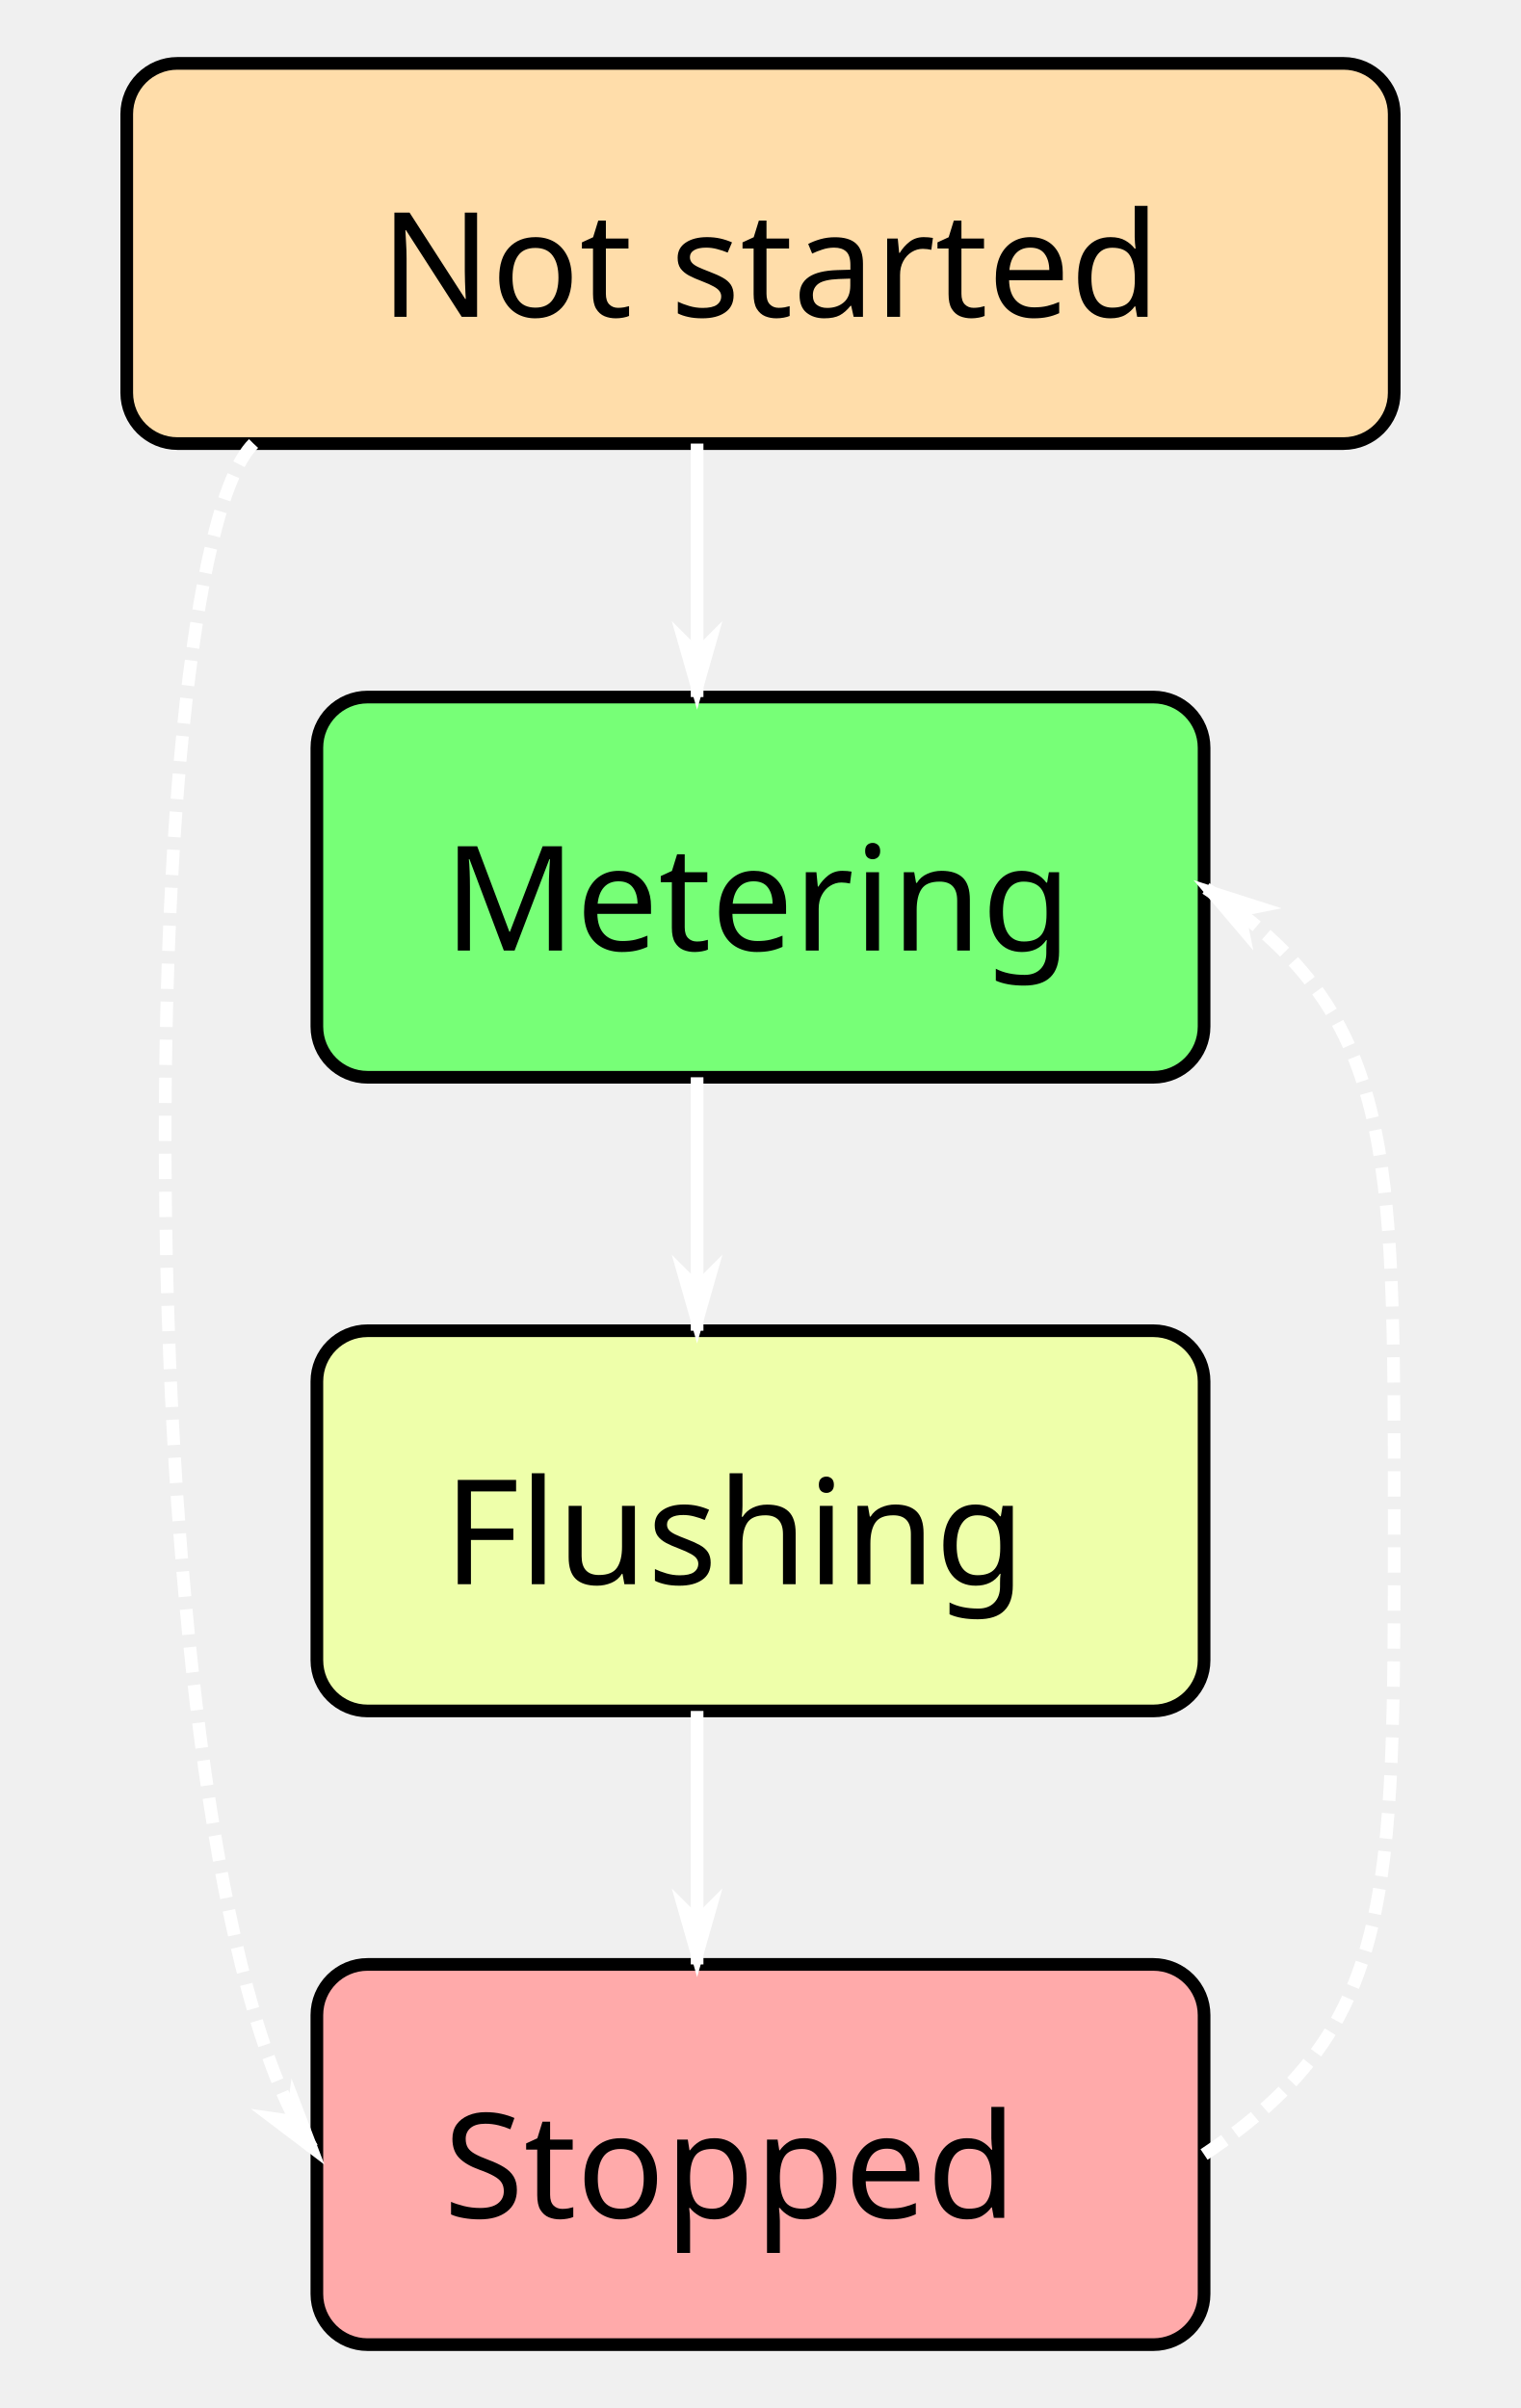
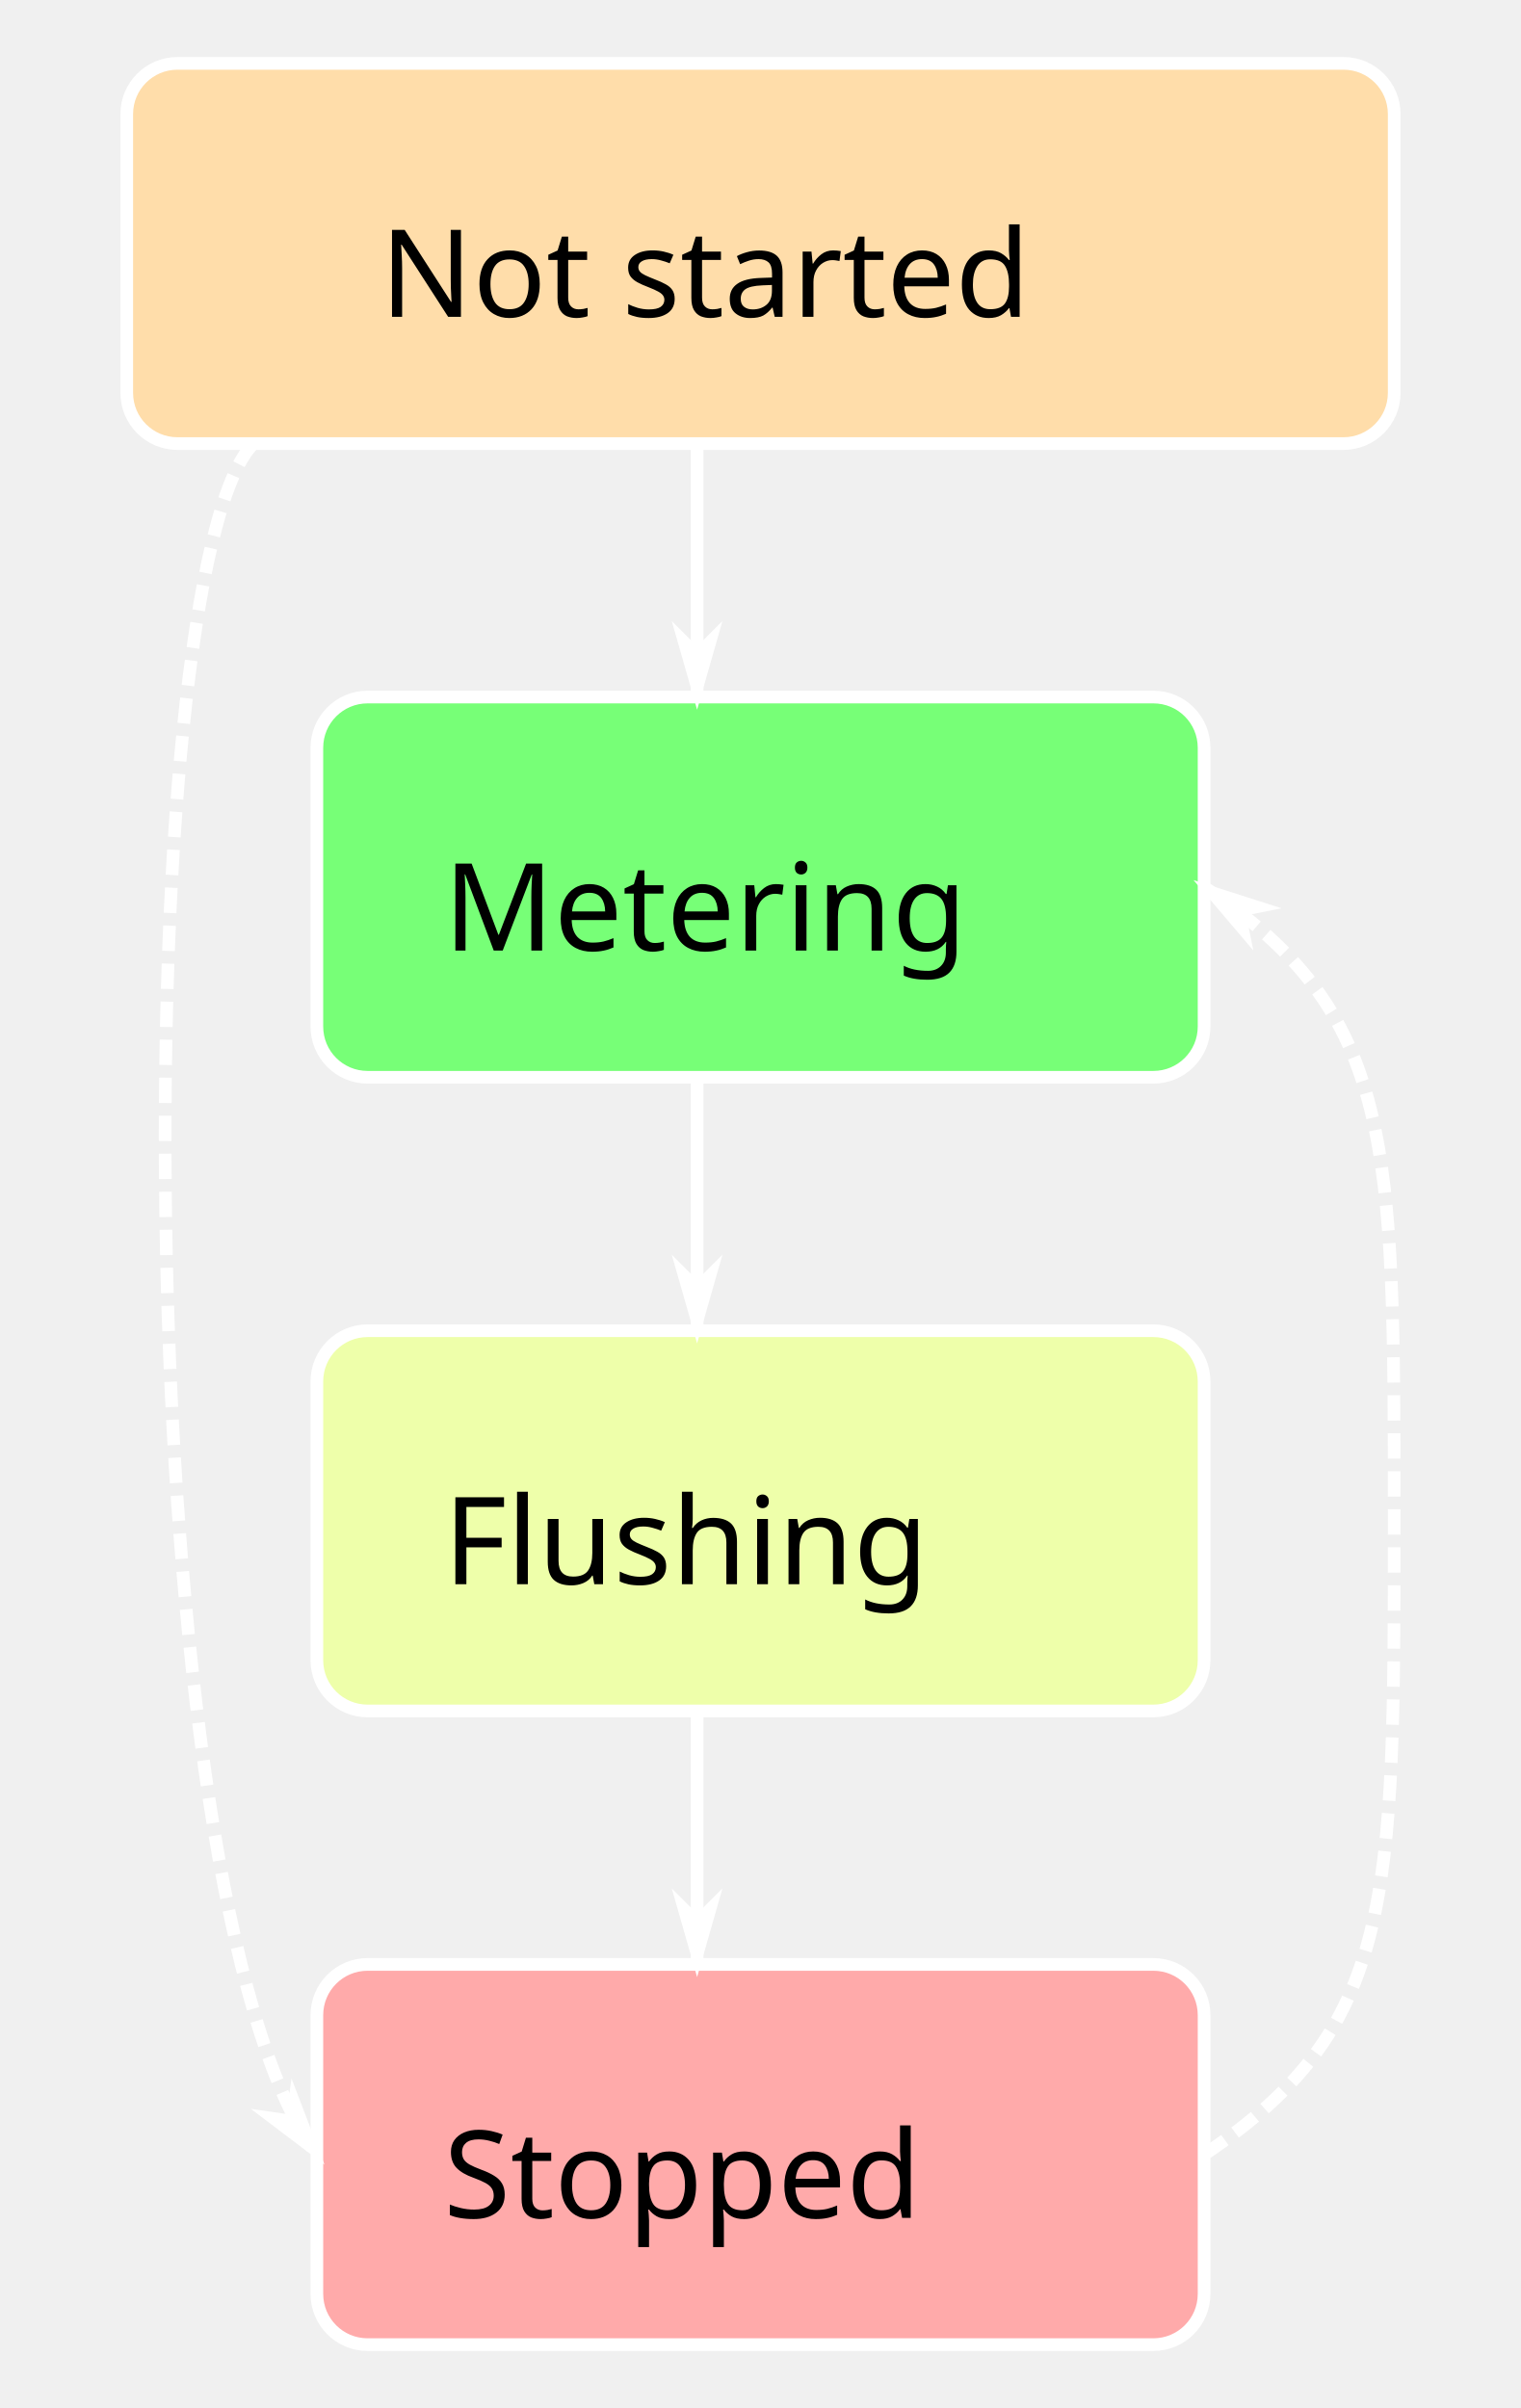
<svg xmlns="http://www.w3.org/2000/svg" version="1.1" width="240" height="380">
  <defs>
    <marker id="Arrow1Mend" style="overflow:visible" orient="auto">
      <path style="fill:white;stroke-width:1pt" d="m-4 0l-2 2l7-2l-7-2l2 2z" />
    </marker>
  </defs>
-   <g style="fill:none;stroke:black;stroke-width:2">
+   <g style="fill:none;stroke:white;stroke-width:2">
    <rect fill="#fda" x="20" y="10" width="200" height="60" rx="8" ry="8" />
    <rect fill="#7f7" x="50" y="110" width="140" height="60" rx="8" ry="8" />
    <rect fill="#efa" x="50" y="210" width="140" height="60" rx="8" ry="8" />
    <rect fill="#faa" x="50" y="310" width="140" height="60" rx="8" ry="8" />
  </g>
-   <text style="font-family:sans-serif;font-size:x-large">
+   <text style="font-family:sans-serif;font-size:large">
    <tspan x="60" y="50">Not started</tspan>
    <tspan x="70" y="150">Metering</tspan>
    <tspan x="70" y="250">Flushing</tspan>
    <tspan x="70" y="350">Stopped</tspan>
  </text>
  <g style="fill:none;stroke:white;stroke-width:2;marker-end:url(#Arrow1Mend)">
    <path d="M110 70 V110" />
    <path d="M110 170 V210" />
    <path d="M110 270 V310" />
    <path d="M40 70 C20 90 20 300 50 340" style="stroke-dasharray:4,2" />
    <path d="M190 340 C220 320 220 300 220 240 C220 180 220 160 190 140" style="stroke-dasharray:4,2" />
  </g>
</svg>
